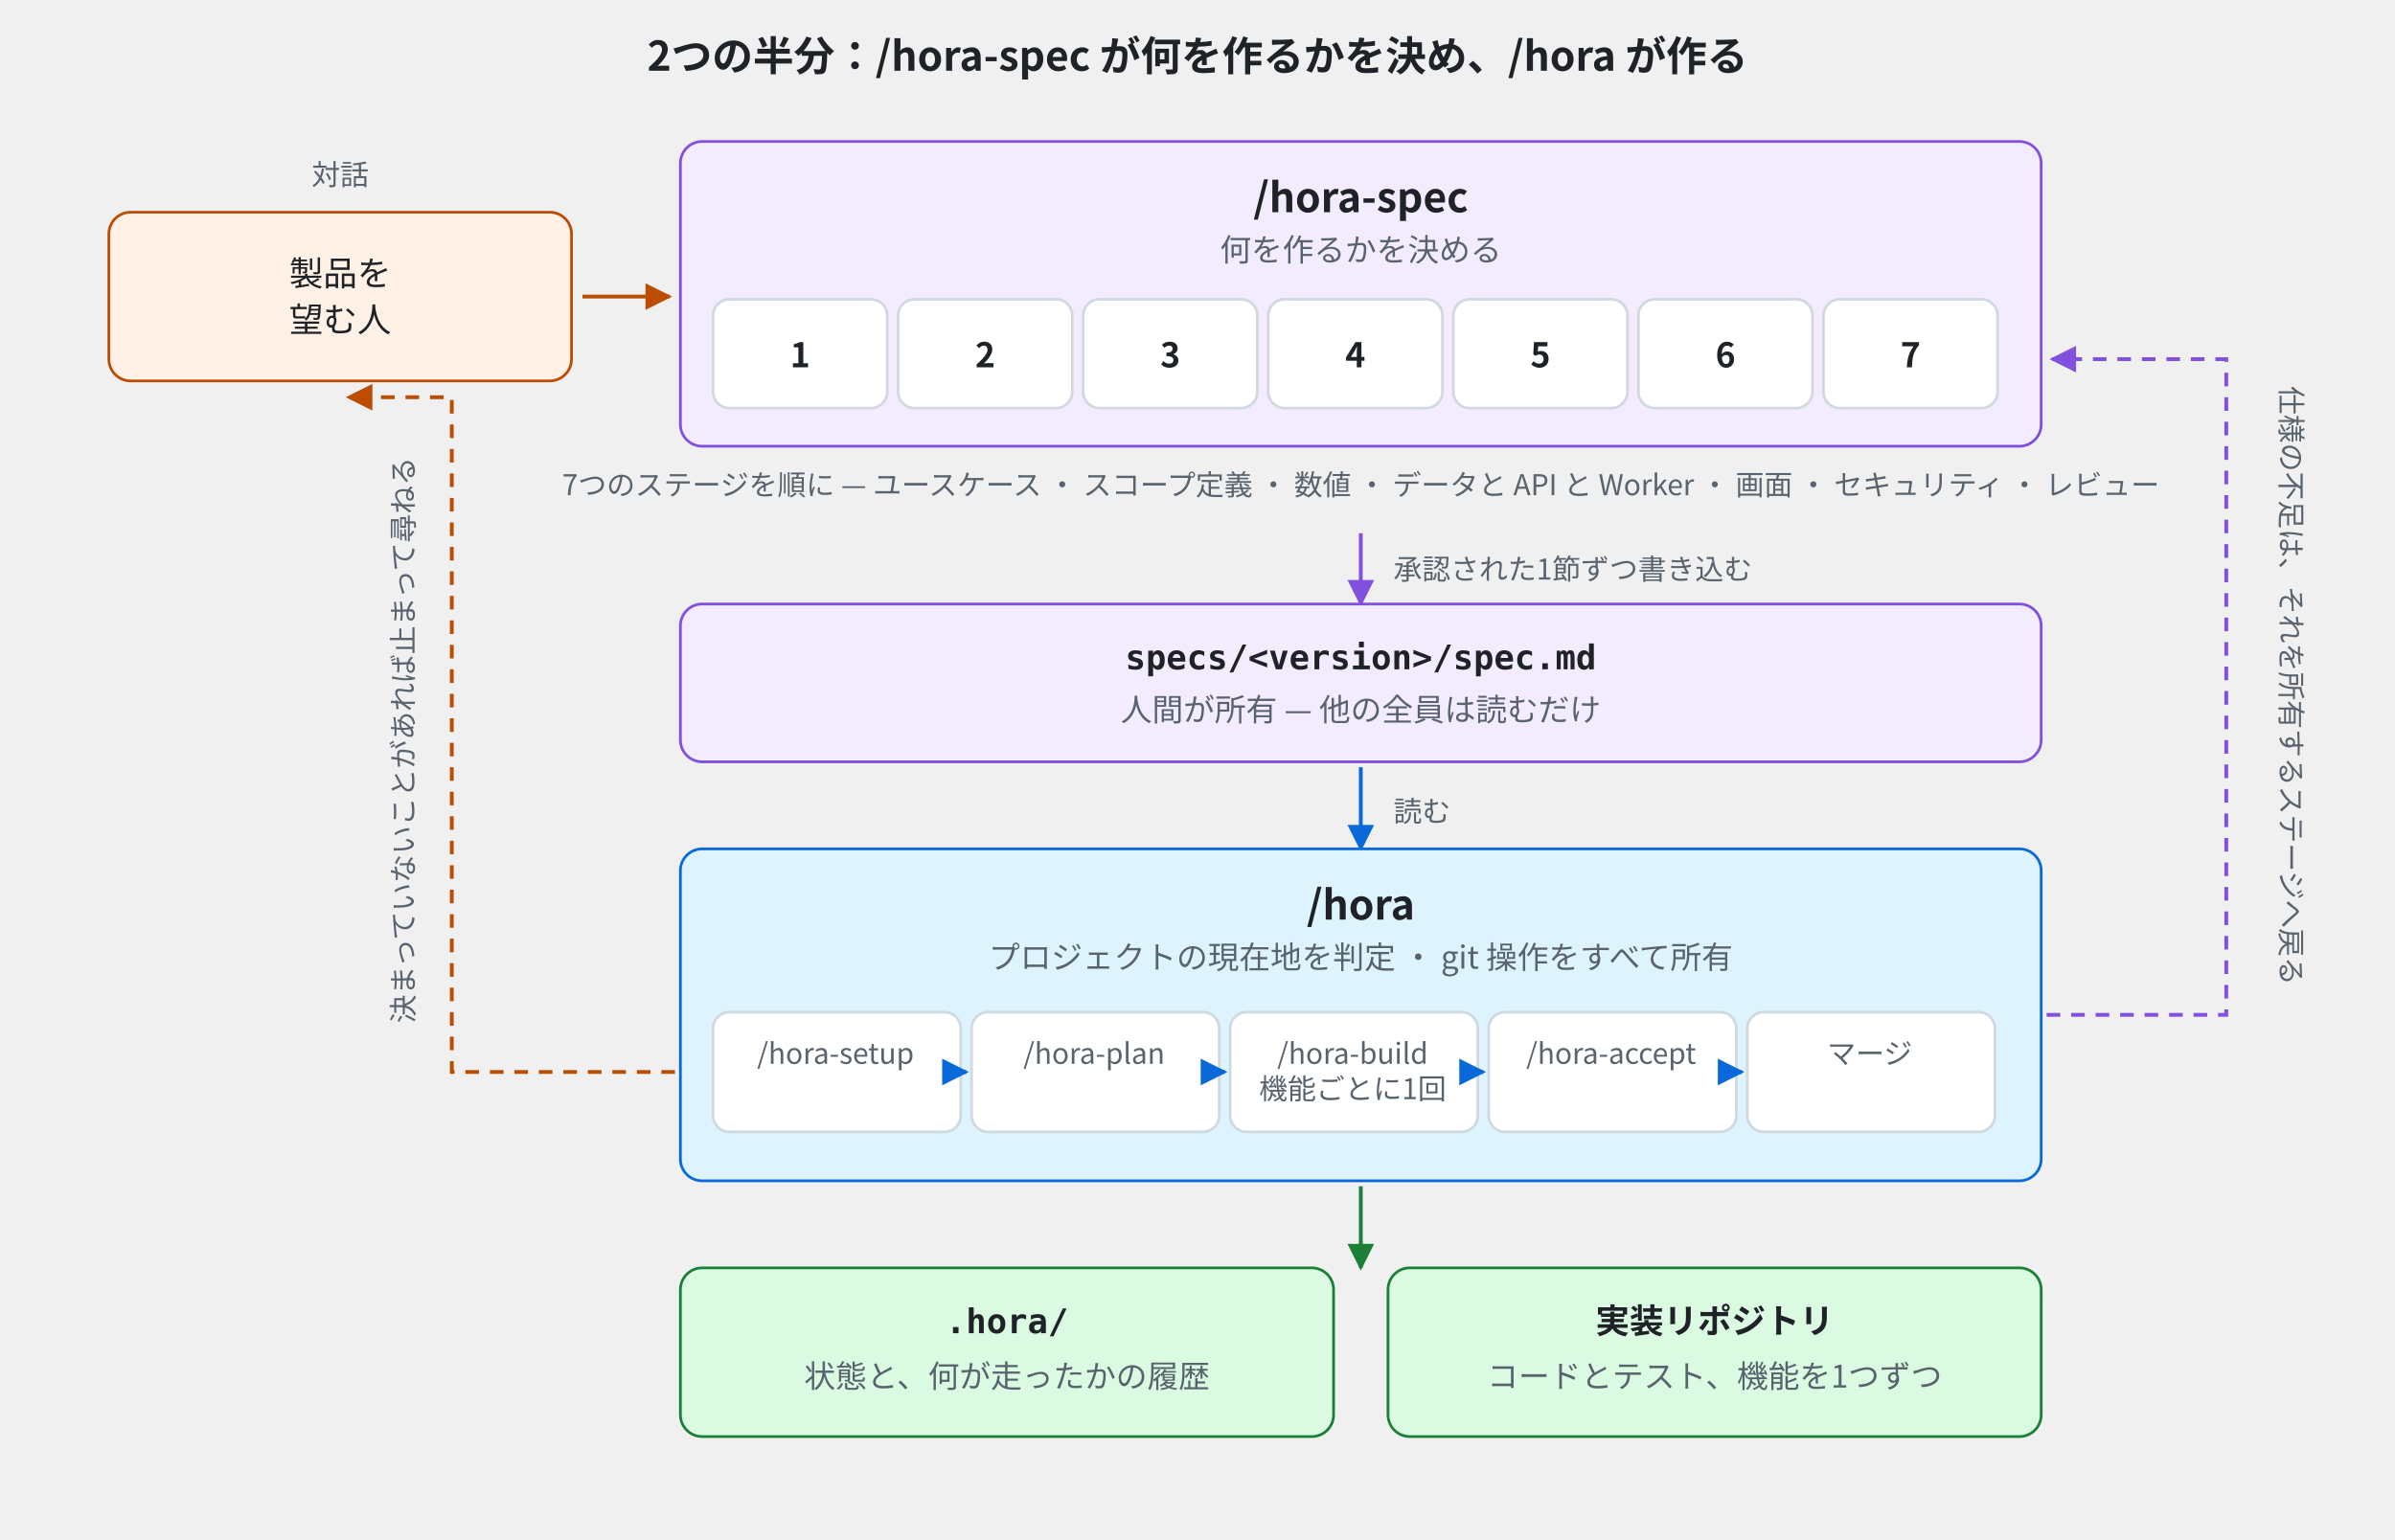
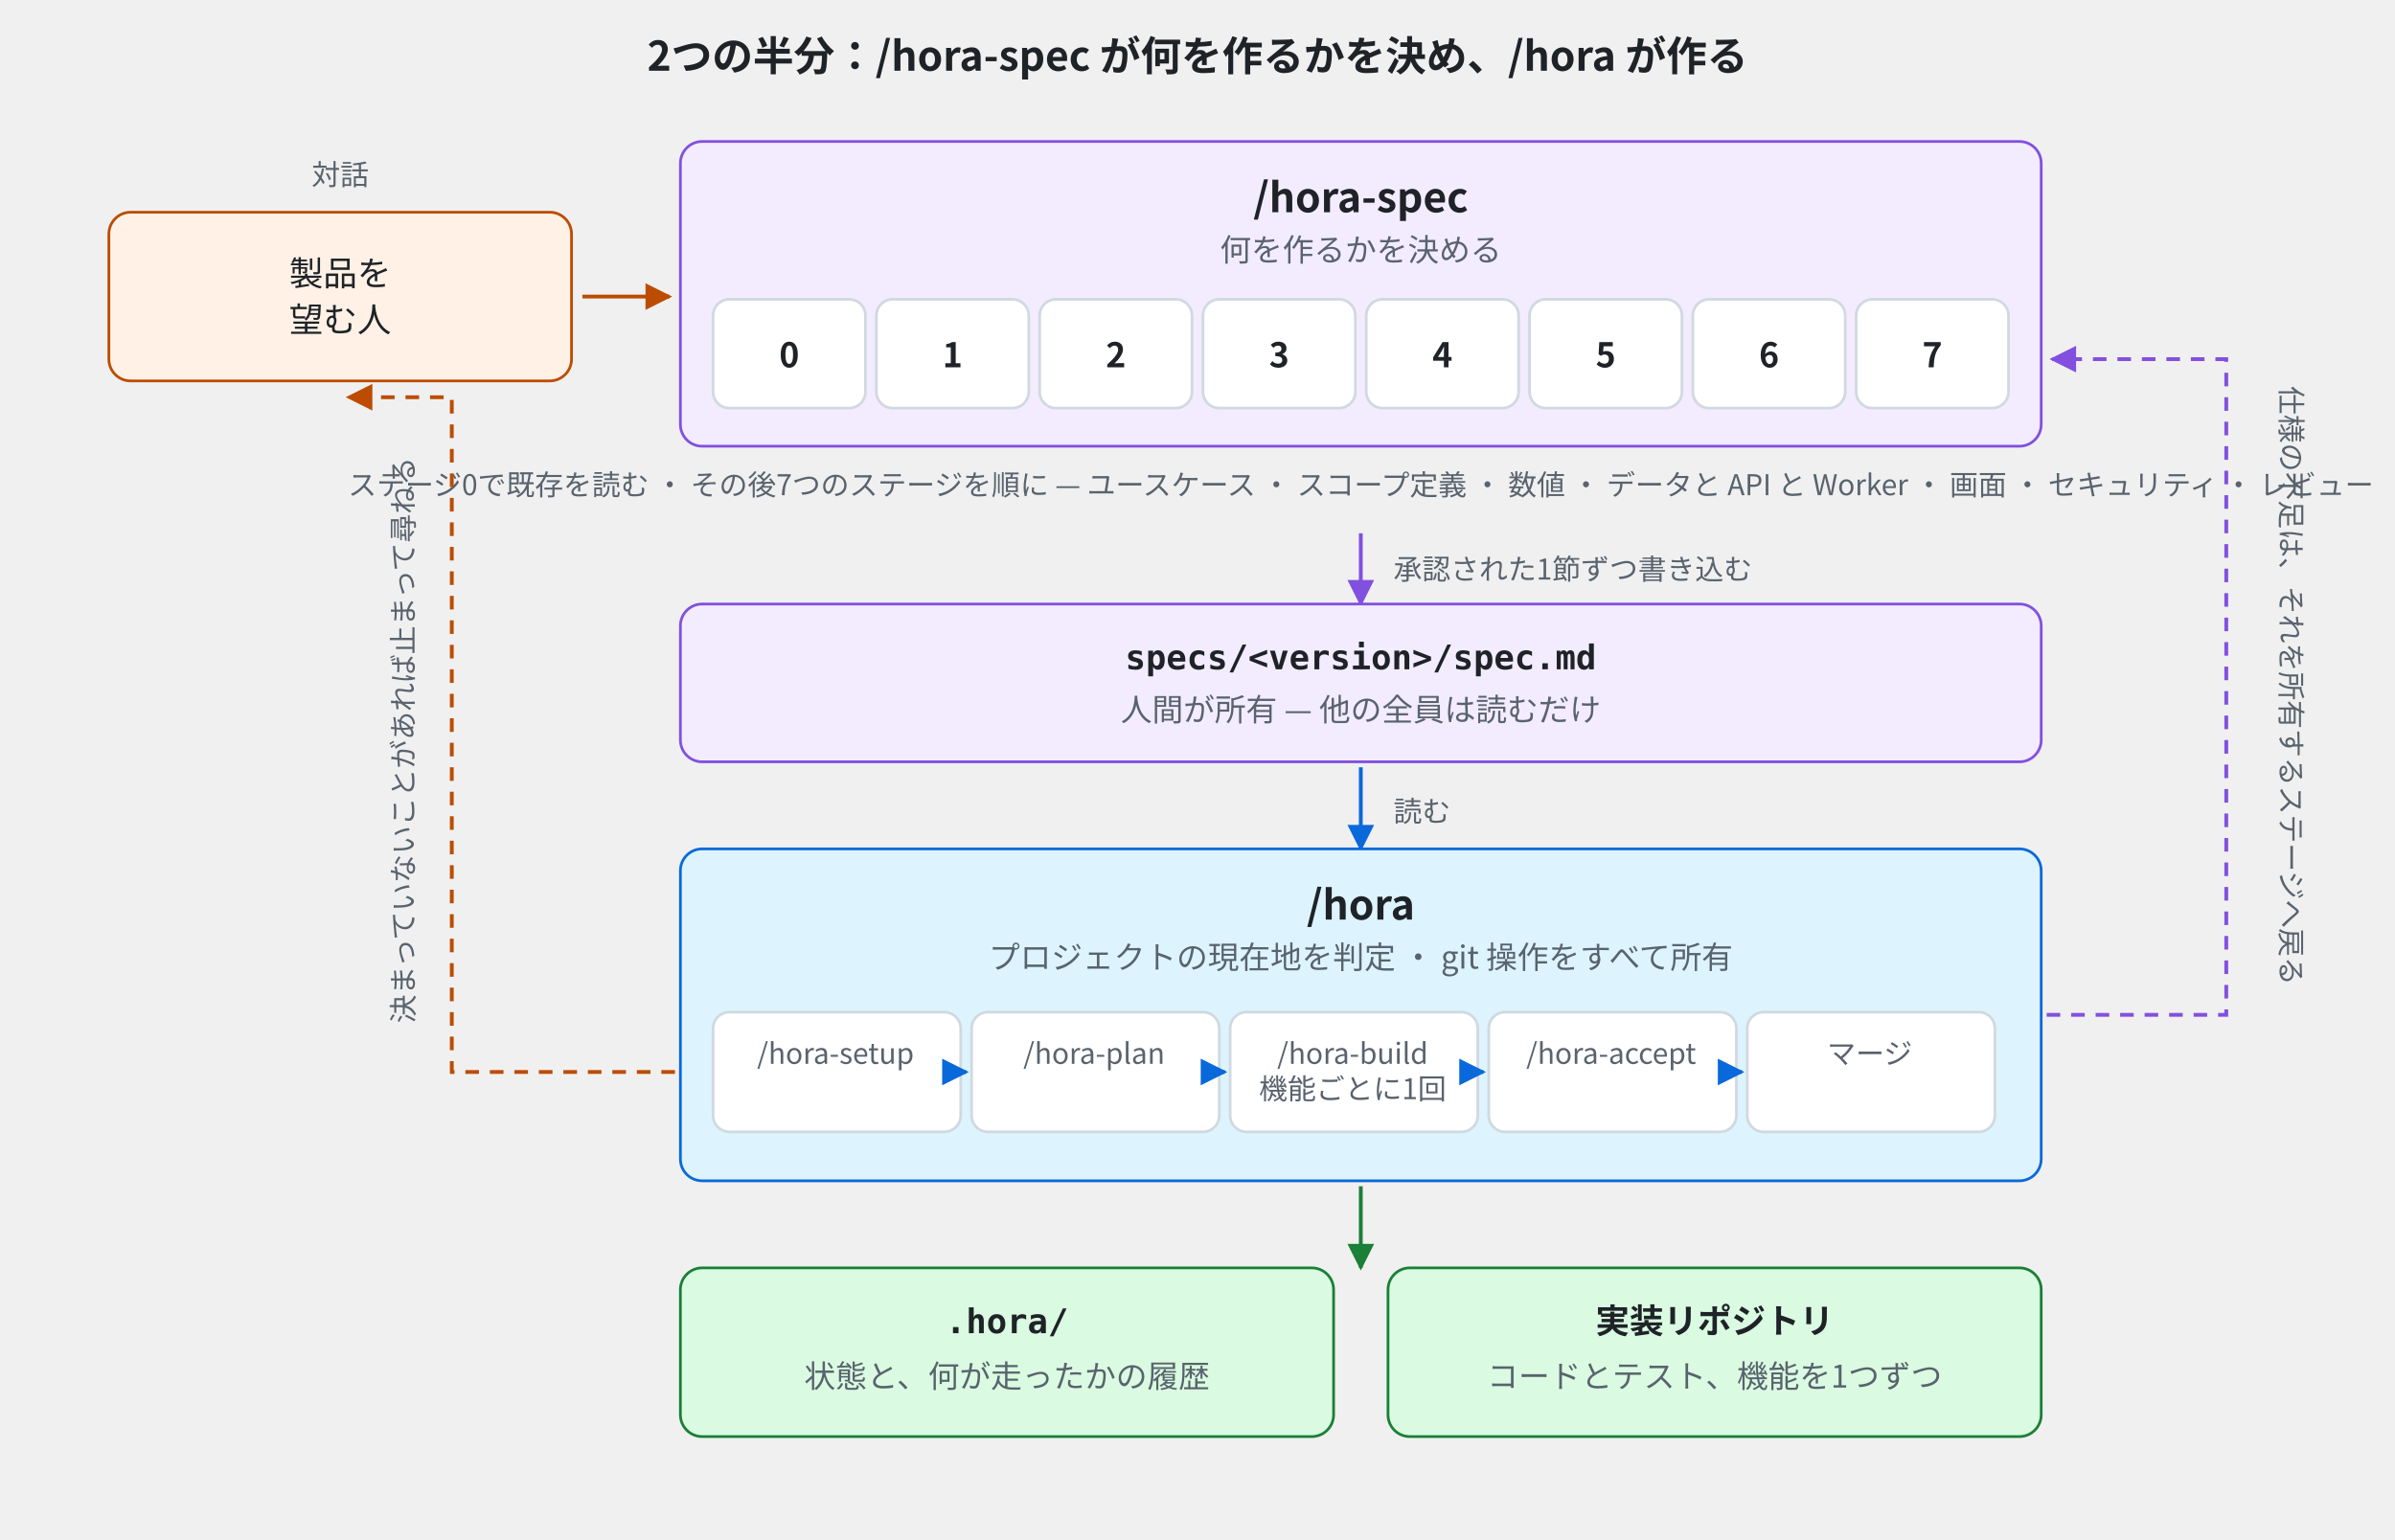
<svg xmlns="http://www.w3.org/2000/svg" viewBox="0 0 880 566" width="880" height="566" font-family="-apple-system, BlinkMacSystemFont, 'Hiragino Sans', 'Noto Sans JP', 'Noto Sans CJK JP', 'Yu Gothic', Meiryo, Helvetica, Arial, sans-serif" role="img" aria-label="2つの半分：/hora-spec が何を作るかを決め、/hora が作る">
  <defs>
    <marker id="m" viewBox="0 0 10 10" refX="9" refY="5" markerWidth="7" markerHeight="7" orient="auto-start-reverse">
      <path d="M0,0 L10,5 L0,10 z" class="ah" fill="#8b949e" />
    </marker>
    <marker id="mb" viewBox="0 0 10 10" refX="9" refY="5" markerWidth="7" markerHeight="7" orient="auto-start-reverse">
      <path d="M0,0 L10,5 L0,10 z" class="ah-b" fill="#0969da" />
    </marker>
    <marker id="mp" viewBox="0 0 10 10" refX="9" refY="5" markerWidth="7" markerHeight="7" orient="auto-start-reverse">
      <path d="M0,0 L10,5 L0,10 z" class="ah-p" fill="#8250df" />
    </marker>
    <marker id="mo" viewBox="0 0 10 10" refX="9" refY="5" markerWidth="7" markerHeight="7" orient="auto-start-reverse">
      <path d="M0,0 L10,5 L0,10 z" class="ah-o" fill="#bc4c00" />
    </marker>
    <marker id="mg" viewBox="0 0 10 10" refX="9" refY="5" markerWidth="7" markerHeight="7" orient="auto-start-reverse">
      <path d="M0,0 L10,5 L0,10 z" class="ah-g" fill="#1a7f37" />
    </marker>
  </defs>
  <style>
.t{font-size:15px;font-weight:600}
.l{font-size:12.5px}
.n{font-size:12.5px;font-weight:600}
.m{font-size:11.5px}
.xs{font-size:10.5px}
.code{font-family:ui-monospace,SFMono-Regular,Menlo,Consolas,monospace}
.dash{stroke-dasharray:5 4}

@media (prefers-color-scheme:dark){
text{fill:#e6edf3}
.m,.xs{fill:#9198a1}
.bx{fill:#151b23;stroke:#3d444d}
.bx-1{fill:#0d1117;stroke:#3d444d}
.bx-b{fill:#0c2d59;stroke:#4493f8}
.bx-p{fill:#251a44;stroke:#ab7df8}
.bx-o{fill:#40200a;stroke:#f0883e}
.bx-g{fill:#0f3018;stroke:#3fb950}
.bx-r{fill:#3d1418;stroke:#f85149}
.arr{stroke:#6e7681}
.arr-b{stroke:#4493f8}
.arr-p{stroke:#ab7df8}
.arr-o{stroke:#f0883e}
.arr-g{stroke:#3fb950}
.ah{fill:#6e7681}
.ah-b{fill:#4493f8}
.ah-p{fill:#ab7df8}
.ah-o{fill:#f0883e}
.ah-g{fill:#3fb950}
.ln{stroke:#3d444d}
.lane{stroke:#6e7681}
.lane-b{stroke:#4493f8}
.lane-g{stroke:#3fb950}
.dt{fill:#6e7681}
.dt-b{fill:#4493f8}
.dt-g{fill:#3fb950}
}
</style>
  <text x="440.0" y="26" class="t" fill="#1f2328" text-anchor="middle">2つの半分：/hora-spec が何を作るかを決め、/hora が作る</text>
  <rect x="40" y="78" width="170" height="62" rx="8" class="bx bx-o" fill="#fff1e5" stroke="#bc4c00" stroke-width="1" />
  <text x="125" y="105" class="l" fill="#1f2328" text-anchor="middle">製品を</text>
  <text x="125" y="122" class="l" fill="#1f2328" text-anchor="middle">望む人</text>
  <path d="M214,109 L246,109" class="arr arr-o" fill="none" stroke="#bc4c00" stroke-width="1.4" marker-end="url(#mo)" />
  <text x="125" y="68" class="xs" fill="#59636e" text-anchor="middle">対話</text>
  <rect x="250" y="52" width="500" height="112" rx="8" class="bx bx-p" fill="#f3ecff" stroke="#8250df" stroke-width="1" />
  <text x="500" y="78" class="t" fill="#1f2328" text-anchor="middle">/hora-spec</text>
  <text x="500" y="96" class="m" fill="#59636e" text-anchor="middle">何を作るかを決める</text>
-   <rect x="262" y="110" width="64" height="40" rx="6" class="bx bx-1" fill="#ffffff" stroke="#d1d9e0" stroke-width="1" />
-   <text x="294" y="135" class="n" fill="#1f2328" text-anchor="middle">1</text>
-   <rect x="330" y="110" width="64" height="40" rx="6" class="bx bx-1" fill="#ffffff" stroke="#d1d9e0" stroke-width="1" />
-   <text x="362" y="135" class="n" fill="#1f2328" text-anchor="middle">2</text>
-   <rect x="398" y="110" width="64" height="40" rx="6" class="bx bx-1" fill="#ffffff" stroke="#d1d9e0" stroke-width="1" />
-   <text x="430" y="135" class="n" fill="#1f2328" text-anchor="middle">3</text>
-   <rect x="466" y="110" width="64" height="40" rx="6" class="bx bx-1" fill="#ffffff" stroke="#d1d9e0" stroke-width="1" />
-   <text x="498" y="135" class="n" fill="#1f2328" text-anchor="middle">4</text>
-   <rect x="534" y="110" width="64" height="40" rx="6" class="bx bx-1" fill="#ffffff" stroke="#d1d9e0" stroke-width="1" />
-   <text x="566" y="135" class="n" fill="#1f2328" text-anchor="middle">5</text>
-   <rect x="602" y="110" width="64" height="40" rx="6" class="bx bx-1" fill="#ffffff" stroke="#d1d9e0" stroke-width="1" />
-   <text x="634" y="135" class="n" fill="#1f2328" text-anchor="middle">6</text>
-   <rect x="670" y="110" width="64" height="40" rx="6" class="bx bx-1" fill="#ffffff" stroke="#d1d9e0" stroke-width="1" />
-   <text x="702" y="135" class="n" fill="#1f2328" text-anchor="middle">7</text>
-   <text x="500" y="182" class="xs" fill="#59636e" text-anchor="middle">7つのステージを順に — ユースケース ・ スコープ定義 ・ 数値 ・ データと API と Worker ・ 画面 ・ セキュリティ ・ レビュー</text>
+   <rect x="262" y="110" width="56" height="40" rx="6" class="bx bx-1" fill="#ffffff" stroke="#d1d9e0" stroke-width="1" />
+   <text x="290" y="135" class="n" fill="#1f2328" text-anchor="middle">0</text>
+   <rect x="322" y="110" width="56" height="40" rx="6" class="bx bx-1" fill="#ffffff" stroke="#d1d9e0" stroke-width="1" />
+   <text x="350" y="135" class="n" fill="#1f2328" text-anchor="middle">1</text>
+   <rect x="382" y="110" width="56" height="40" rx="6" class="bx bx-1" fill="#ffffff" stroke="#d1d9e0" stroke-width="1" />
+   <text x="410" y="135" class="n" fill="#1f2328" text-anchor="middle">2</text>
+   <rect x="442" y="110" width="56" height="40" rx="6" class="bx bx-1" fill="#ffffff" stroke="#d1d9e0" stroke-width="1" />
+   <text x="470" y="135" class="n" fill="#1f2328" text-anchor="middle">3</text>
+   <rect x="502" y="110" width="56" height="40" rx="6" class="bx bx-1" fill="#ffffff" stroke="#d1d9e0" stroke-width="1" />
+   <text x="530" y="135" class="n" fill="#1f2328" text-anchor="middle">4</text>
+   <rect x="562" y="110" width="56" height="40" rx="6" class="bx bx-1" fill="#ffffff" stroke="#d1d9e0" stroke-width="1" />
+   <text x="590" y="135" class="n" fill="#1f2328" text-anchor="middle">5</text>
+   <rect x="622" y="110" width="56" height="40" rx="6" class="bx bx-1" fill="#ffffff" stroke="#d1d9e0" stroke-width="1" />
+   <text x="650" y="135" class="n" fill="#1f2328" text-anchor="middle">6</text>
+   <rect x="682" y="110" width="56" height="40" rx="6" class="bx bx-1" fill="#ffffff" stroke="#d1d9e0" stroke-width="1" />
+   <text x="710" y="135" class="n" fill="#1f2328" text-anchor="middle">7</text>
+   <text x="500" y="182" class="xs" fill="#59636e" text-anchor="middle">ステージ0で既存を読む ・ その後7つのステージを順に — ユースケース ・ スコープ定義 ・ 数値 ・ データと API と Worker ・ 画面 ・ セキュリティ ・ レビュー</text>
  <path d="M500,196 L500,222" class="arr arr-p" fill="none" stroke="#8250df" stroke-width="1.4" marker-end="url(#mp)" />
  <text x="512" y="213" class="xs" fill="#59636e" text-anchor="start">承認された1節ずつ書き込む</text>
  <rect x="250" y="222" width="500" height="58" rx="8" class="bx bx-p" fill="#f3ecff" stroke="#8250df" stroke-width="1" />
  <text x="500" y="246" class="n code" fill="#1f2328" text-anchor="middle">specs/&lt;version&gt;/spec.md</text>
  <text x="500" y="265" class="m" fill="#59636e" text-anchor="middle">人間が所有 — 他の全員は読むだけ</text>
  <path d="M500,282 L500,312" class="arr arr-b" fill="none" stroke="#0969da" stroke-width="1.4" marker-end="url(#mb)" />
  <text x="512" y="302" class="xs" fill="#59636e" text-anchor="start">読む</text>
  <rect x="250" y="312" width="500" height="122" rx="8" class="bx bx-b" fill="#ddf4ff" stroke="#0969da" stroke-width="1" />
  <text x="500" y="338" class="t" fill="#1f2328" text-anchor="middle">/hora</text>
  <text x="500" y="356" class="m" fill="#59636e" text-anchor="middle">プロジェクトの現在地を判定 ・ git 操作をすべて所有</text>
  <rect x="262" y="372" width="91" height="44" rx="6" class="bx bx-1" fill="#ffffff" stroke="#d1d9e0" stroke-width="1" />
  <text x="307" y="391" class="xs" fill="#59636e" text-anchor="middle">/hora-setup</text>
  <path d="M353,394 L355,394" class="arr arr-b" fill="none" stroke="#0969da" stroke-width="1.4" marker-end="url(#mb)" />
  <rect x="357" y="372" width="91" height="44" rx="6" class="bx bx-1" fill="#ffffff" stroke="#d1d9e0" stroke-width="1" />
  <text x="402" y="391" class="xs" fill="#59636e" text-anchor="middle">/hora-plan</text>
  <path d="M448,394 L450,394" class="arr arr-b" fill="none" stroke="#0969da" stroke-width="1.4" marker-end="url(#mb)" />
  <rect x="452" y="372" width="91" height="44" rx="6" class="bx bx-1" fill="#ffffff" stroke="#d1d9e0" stroke-width="1" />
  <text x="497" y="391" class="xs" fill="#59636e" text-anchor="middle">/hora-build</text>
  <text x="497" y="404" class="xs" fill="#59636e" text-anchor="middle">機能ごとに1回</text>
  <path d="M543,394 L545,394" class="arr arr-b" fill="none" stroke="#0969da" stroke-width="1.4" marker-end="url(#mb)" />
  <rect x="547" y="372" width="91" height="44" rx="6" class="bx bx-1" fill="#ffffff" stroke="#d1d9e0" stroke-width="1" />
  <text x="592" y="391" class="xs" fill="#59636e" text-anchor="middle">/hora-accept</text>
  <path d="M638,394 L640,394" class="arr arr-b" fill="none" stroke="#0969da" stroke-width="1.4" marker-end="url(#mb)" />
  <rect x="642" y="372" width="91" height="44" rx="6" class="bx bx-1" fill="#ffffff" stroke="#d1d9e0" stroke-width="1" />
  <text x="687" y="391" class="xs" fill="#59636e" text-anchor="middle">マージ</text>
  <path d="M500,436 L500,466" class="arr arr-g" fill="none" stroke="#1a7f37" stroke-width="1.4" marker-end="url(#mg)" />
  <rect x="250" y="466" width="240" height="62" rx="8" class="bx bx-g" fill="#dafbe1" stroke="#1a7f37" stroke-width="1" />
  <text x="370" y="490" class="n code" fill="#1f2328" text-anchor="middle">.hora/</text>
  <text x="370" y="510" class="m" fill="#59636e" text-anchor="middle">状態と、何が走ったかの履歴</text>
  <rect x="510" y="466" width="240" height="62" rx="8" class="bx bx-g" fill="#dafbe1" stroke="#1a7f37" stroke-width="1" />
  <text x="630" y="490" class="n" fill="#1f2328" text-anchor="middle">実装リポジトリ</text>
  <text x="630" y="510" class="m" fill="#59636e" text-anchor="middle">コードとテスト、機能を1つずつ</text>
  <path d="M752,373 L818,373 L818,132 L754,132" class="arr arr-p dash" fill="none" stroke="#8250df" stroke-width="1.4" marker-end="url(#mp)" />
  <text x="838" y="252" class="xs" fill="#59636e" text-anchor="middle" transform="rotate(90 838 252)">仕様の不足は、それを所有するステージへ戻る</text>
  <path d="M248,394 L166,394 L166,146 L128,146" class="arr arr-o dash" fill="none" stroke="#bc4c00" stroke-width="1.4" marker-end="url(#mo)" />
  <text x="152" y="272" class="xs" fill="#59636e" text-anchor="middle" transform="rotate(-90 152 272)">決まっていないことがあれば止まって尋ねる</text>
</svg>
